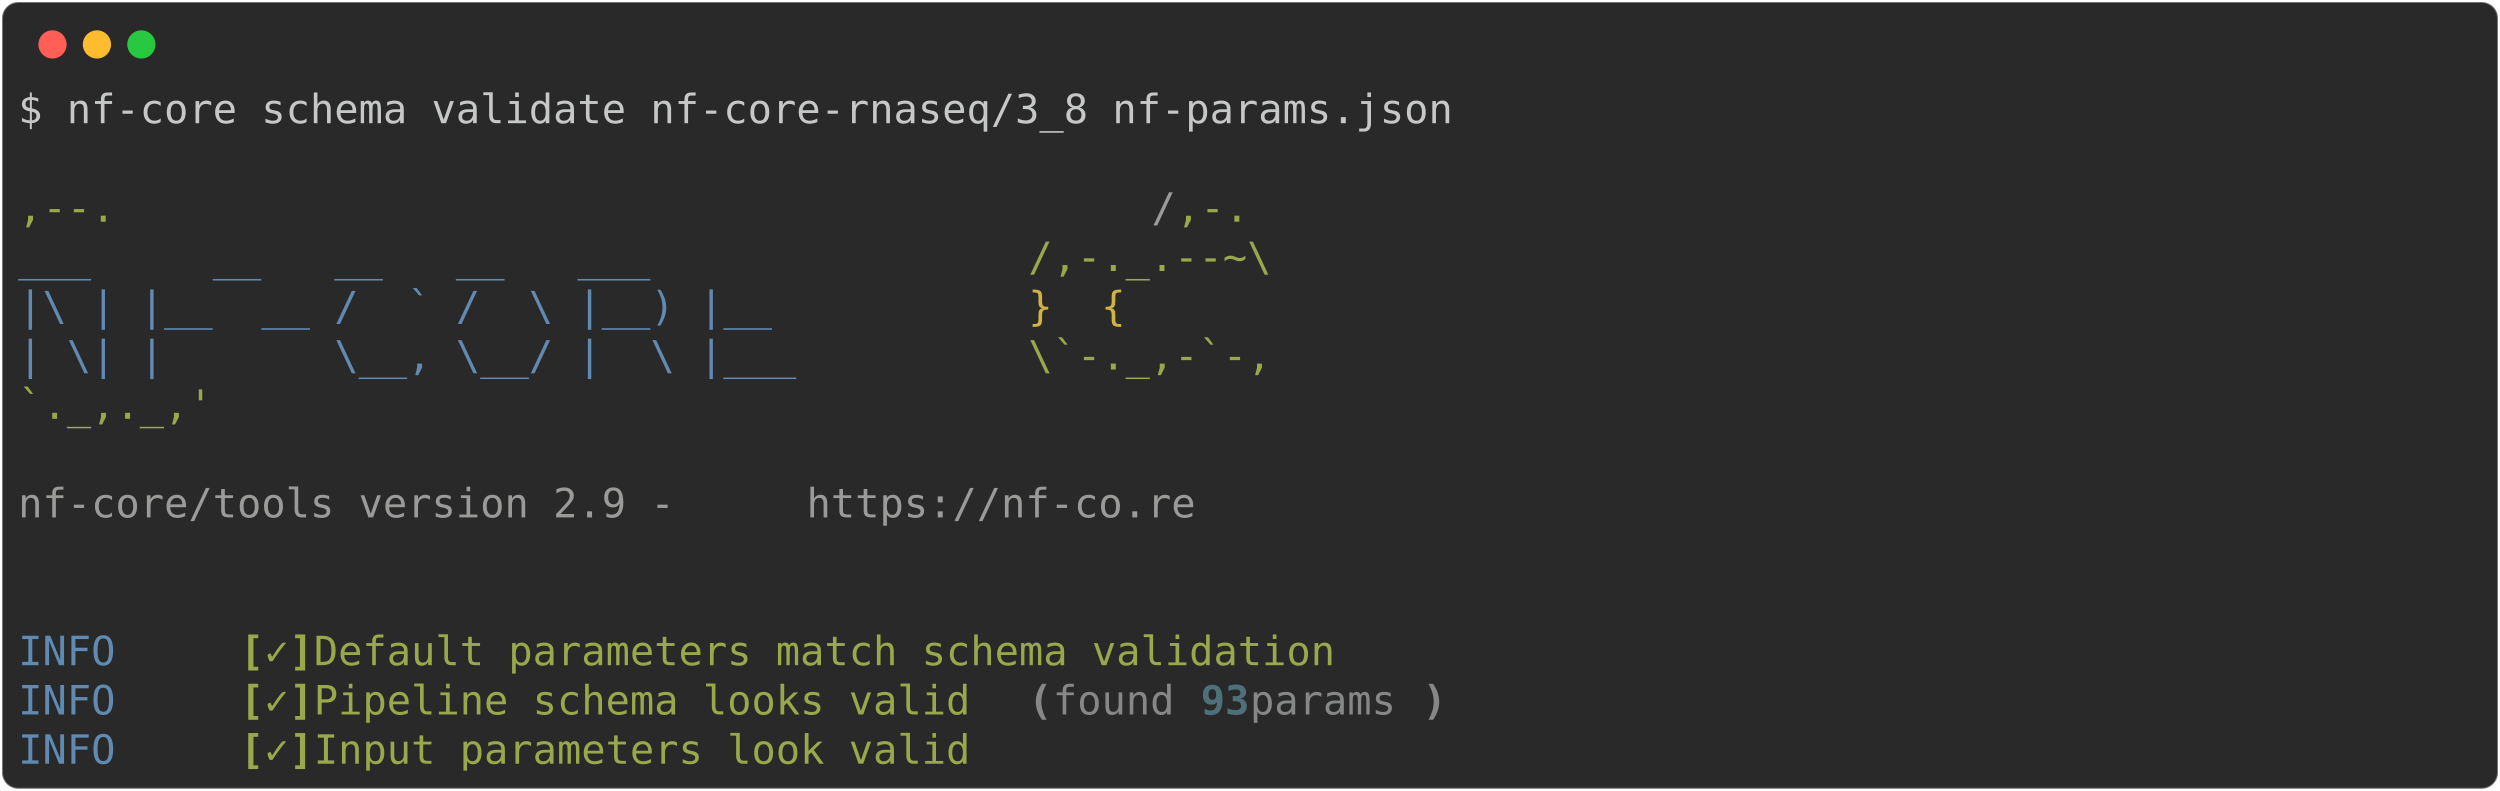
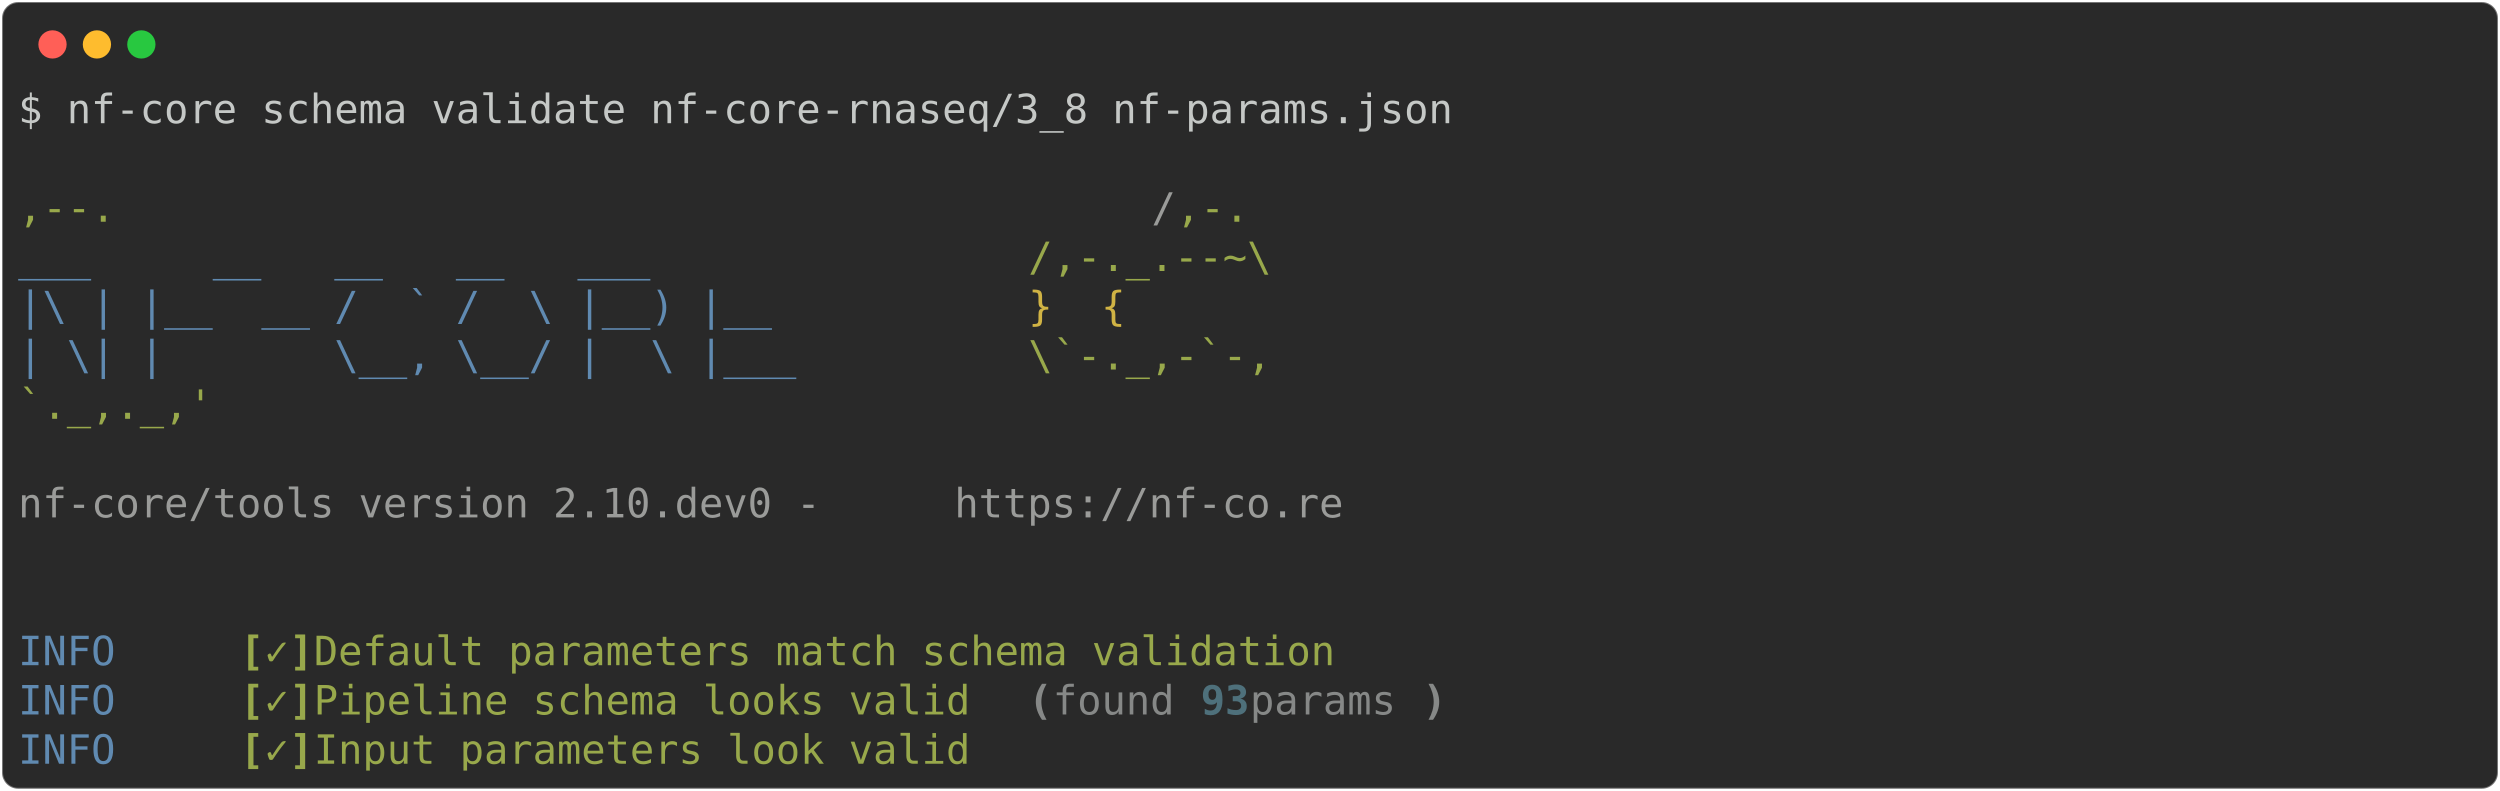
<svg xmlns="http://www.w3.org/2000/svg" class="rich-terminal" viewBox="0 0 1238 391.6">
  <style>

    @font-face {
        font-family: "Fira Code";
        src: local("FiraCode-Regular"),
                url("https://cdnjs.cloudflare.com/ajax/libs/firacode/6.2.0/woff2/FiraCode-Regular.woff2") format("woff2"),
                url("https://cdnjs.cloudflare.com/ajax/libs/firacode/6.2.0/woff/FiraCode-Regular.woff") format("woff");
        font-style: normal;
        font-weight: 400;
    }
    @font-face {
        font-family: "Fira Code";
        src: local("FiraCode-Bold"),
                url("https://cdnjs.cloudflare.com/ajax/libs/firacode/6.2.0/woff2/FiraCode-Bold.woff2") format("woff2"),
                url("https://cdnjs.cloudflare.com/ajax/libs/firacode/6.2.0/woff/FiraCode-Bold.woff") format("woff");
        font-style: bold;
        font-weight: 700;
    }

-     .terminal-3684760685-matrix {
+     .terminal-69729842-matrix {
        font-family: Fira Code, monospace;
        font-size: 20px;
        line-height: 24.4px;
        font-variant-east-asian: full-width;
    }

-     .terminal-3684760685-title {
+     .terminal-69729842-title {
        font-size: 18px;
        font-weight: bold;
        font-family: arial;
    }

-     .terminal-3684760685-r1 { fill: #c5c8c6 }
- .terminal-3684760685-r2 { fill: #98a84b }
- .terminal-3684760685-r3 { fill: #9a9b99 }
- .terminal-3684760685-r4 { fill: #608ab1 }
- .terminal-3684760685-r5 { fill: #d0b344 }
- .terminal-3684760685-r6 { fill: #98a84b;font-weight: bold }
- .terminal-3684760685-r7 { fill: #868887;font-weight: bold }
- .terminal-3684760685-r8 { fill: #868887 }
- .terminal-3684760685-r9 { fill: #4e707b;font-weight: bold }
+     .terminal-69729842-r1 { fill: #c5c8c6 }
+ .terminal-69729842-r2 { fill: #98a84b }
+ .terminal-69729842-r3 { fill: #9a9b99 }
+ .terminal-69729842-r4 { fill: #608ab1 }
+ .terminal-69729842-r5 { fill: #d0b344 }
+ .terminal-69729842-r6 { fill: #98a84b;font-weight: bold }
+ .terminal-69729842-r7 { fill: #868887;font-weight: bold }
+ .terminal-69729842-r8 { fill: #868887 }
+ .terminal-69729842-r9 { fill: #4e707b;font-weight: bold }
    </style>
  <defs>
-     <clipPath id="terminal-3684760685-clip-terminal">
+     <clipPath id="terminal-69729842-clip-terminal">
      <rect x="0" y="0" width="1219.0" height="340.6" />
    </clipPath>
-     <clipPath id="terminal-3684760685-line-0">
+     <clipPath id="terminal-69729842-line-0">
      <rect x="0" y="1.5" width="1220" height="24.65" />
    </clipPath>
-     <clipPath id="terminal-3684760685-line-1">
+     <clipPath id="terminal-69729842-line-1">
      <rect x="0" y="25.9" width="1220" height="24.65" />
    </clipPath>
-     <clipPath id="terminal-3684760685-line-2">
+     <clipPath id="terminal-69729842-line-2">
      <rect x="0" y="50.3" width="1220" height="24.65" />
    </clipPath>
-     <clipPath id="terminal-3684760685-line-3">
+     <clipPath id="terminal-69729842-line-3">
      <rect x="0" y="74.7" width="1220" height="24.65" />
    </clipPath>
-     <clipPath id="terminal-3684760685-line-4">
+     <clipPath id="terminal-69729842-line-4">
      <rect x="0" y="99.1" width="1220" height="24.65" />
    </clipPath>
-     <clipPath id="terminal-3684760685-line-5">
+     <clipPath id="terminal-69729842-line-5">
      <rect x="0" y="123.5" width="1220" height="24.65" />
    </clipPath>
-     <clipPath id="terminal-3684760685-line-6">
+     <clipPath id="terminal-69729842-line-6">
      <rect x="0" y="147.9" width="1220" height="24.65" />
    </clipPath>
-     <clipPath id="terminal-3684760685-line-7">
+     <clipPath id="terminal-69729842-line-7">
      <rect x="0" y="172.3" width="1220" height="24.65" />
    </clipPath>
-     <clipPath id="terminal-3684760685-line-8">
+     <clipPath id="terminal-69729842-line-8">
      <rect x="0" y="196.7" width="1220" height="24.65" />
    </clipPath>
-     <clipPath id="terminal-3684760685-line-9">
+     <clipPath id="terminal-69729842-line-9">
      <rect x="0" y="221.1" width="1220" height="24.65" />
    </clipPath>
-     <clipPath id="terminal-3684760685-line-10">
+     <clipPath id="terminal-69729842-line-10">
      <rect x="0" y="245.5" width="1220" height="24.65" />
    </clipPath>
-     <clipPath id="terminal-3684760685-line-11">
+     <clipPath id="terminal-69729842-line-11">
      <rect x="0" y="269.9" width="1220" height="24.65" />
    </clipPath>
-     <clipPath id="terminal-3684760685-line-12">
+     <clipPath id="terminal-69729842-line-12">
      <rect x="0" y="294.3" width="1220" height="24.65" />
    </clipPath>
  </defs>
  <rect fill="#292929" stroke="rgba(255,255,255,0.35)" stroke-width="1" x="1" y="1" width="1236" height="389.6" rx="8" />
  <g transform="translate(26,22)">
    <circle cx="0" cy="0" r="7" fill="#ff5f57" />
    <circle cx="22" cy="0" r="7" fill="#febc2e" />
    <circle cx="44" cy="0" r="7" fill="#28c840" />
  </g>
-   <g transform="translate(9, 41)" clip-path="url(#terminal-3684760685-clip-terminal)">
-     <g class="terminal-3684760685-matrix">
-       <text class="terminal-3684760685-r1" x="0" y="20" textLength="719.8" clip-path="url(#terminal-3684760685-line-0)">$ nf-core schema validate nf-core-rnaseq/3_8 nf-params.json</text>
-       <text class="terminal-3684760685-r1" x="1220" y="20" textLength="12.2" clip-path="url(#terminal-3684760685-line-0)">
+   <g transform="translate(9, 41)" clip-path="url(#terminal-69729842-clip-terminal)">
+     <g class="terminal-69729842-matrix">
+       <text class="terminal-69729842-r1" x="0" y="20" textLength="719.8" clip-path="url(#terminal-69729842-line-0)">$ nf-core schema validate nf-core-rnaseq/3_8 nf-params.json</text>
+       <text class="terminal-69729842-r1" x="1220" y="20" textLength="12.2" clip-path="url(#terminal-69729842-line-0)">
</text>
-       <text class="terminal-3684760685-r1" x="1220" y="44.4" textLength="12.2" clip-path="url(#terminal-3684760685-line-1)">
+       <text class="terminal-69729842-r1" x="1220" y="44.4" textLength="12.2" clip-path="url(#terminal-69729842-line-1)">
</text>
-       <text class="terminal-3684760685-r2" x="0" y="68.8" textLength="561.2" clip-path="url(#terminal-3684760685-line-2)">                                          ,--.</text>
-       <text class="terminal-3684760685-r3" x="561.2" y="68.8" textLength="12.2" clip-path="url(#terminal-3684760685-line-2)">/</text>
-       <text class="terminal-3684760685-r2" x="573.4" y="68.8" textLength="36.6" clip-path="url(#terminal-3684760685-line-2)">,-.</text>
-       <text class="terminal-3684760685-r1" x="1220" y="68.8" textLength="12.2" clip-path="url(#terminal-3684760685-line-2)">
+       <text class="terminal-69729842-r2" x="0" y="68.8" textLength="561.2" clip-path="url(#terminal-69729842-line-2)">                                          ,--.</text>
+       <text class="terminal-69729842-r3" x="561.2" y="68.8" textLength="12.2" clip-path="url(#terminal-69729842-line-2)">/</text>
+       <text class="terminal-69729842-r2" x="573.4" y="68.8" textLength="36.6" clip-path="url(#terminal-69729842-line-2)">,-.</text>
+       <text class="terminal-69729842-r1" x="1220" y="68.8" textLength="12.2" clip-path="url(#terminal-69729842-line-2)">
</text>
-       <text class="terminal-3684760685-r4" x="0" y="93.2" textLength="500.2" clip-path="url(#terminal-3684760685-line-3)">          ___     __   __   __   ___     </text>
-       <text class="terminal-3684760685-r2" x="500.2" y="93.2" textLength="122" clip-path="url(#terminal-3684760685-line-3)">/,-._.--~\</text>
-       <text class="terminal-3684760685-r1" x="1220" y="93.2" textLength="12.2" clip-path="url(#terminal-3684760685-line-3)">
+       <text class="terminal-69729842-r4" x="0" y="93.2" textLength="500.2" clip-path="url(#terminal-69729842-line-3)">          ___     __   __   __   ___     </text>
+       <text class="terminal-69729842-r2" x="500.2" y="93.2" textLength="122" clip-path="url(#terminal-69729842-line-3)">/,-._.--~\</text>
+       <text class="terminal-69729842-r1" x="1220" y="93.2" textLength="12.2" clip-path="url(#terminal-69729842-line-3)">
</text>
-       <text class="terminal-3684760685-r4" x="0" y="117.6" textLength="500.2" clip-path="url(#terminal-3684760685-line-4)">    |\ | |__  __ /  ` /  \ |__) |__      </text>
-       <text class="terminal-3684760685-r5" x="500.2" y="117.6" textLength="85.4" clip-path="url(#terminal-3684760685-line-4)">   }  {</text>
-       <text class="terminal-3684760685-r1" x="1220" y="117.6" textLength="12.2" clip-path="url(#terminal-3684760685-line-4)">
+       <text class="terminal-69729842-r4" x="0" y="117.6" textLength="500.2" clip-path="url(#terminal-69729842-line-4)">    |\ | |__  __ /  ` /  \ |__) |__      </text>
+       <text class="terminal-69729842-r5" x="500.2" y="117.6" textLength="85.4" clip-path="url(#terminal-69729842-line-4)">   }  {</text>
+       <text class="terminal-69729842-r1" x="1220" y="117.6" textLength="12.2" clip-path="url(#terminal-69729842-line-4)">
</text>
-       <text class="terminal-3684760685-r4" x="0" y="142" textLength="500.2" clip-path="url(#terminal-3684760685-line-5)">    | \| |       \__, \__/ |  \ |___     </text>
-       <text class="terminal-3684760685-r2" x="500.2" y="142" textLength="122" clip-path="url(#terminal-3684760685-line-5)">\`-._,-`-,</text>
-       <text class="terminal-3684760685-r1" x="1220" y="142" textLength="12.2" clip-path="url(#terminal-3684760685-line-5)">
+       <text class="terminal-69729842-r4" x="0" y="142" textLength="500.2" clip-path="url(#terminal-69729842-line-5)">    | \| |       \__, \__/ |  \ |___     </text>
+       <text class="terminal-69729842-r2" x="500.2" y="142" textLength="122" clip-path="url(#terminal-69729842-line-5)">\`-._,-`-,</text>
+       <text class="terminal-69729842-r1" x="1220" y="142" textLength="12.2" clip-path="url(#terminal-69729842-line-5)">
</text>
-       <text class="terminal-3684760685-r2" x="0" y="166.4" textLength="610" clip-path="url(#terminal-3684760685-line-6)">                                          `._,._,'</text>
-       <text class="terminal-3684760685-r1" x="1220" y="166.4" textLength="12.2" clip-path="url(#terminal-3684760685-line-6)">
+       <text class="terminal-69729842-r2" x="0" y="166.4" textLength="610" clip-path="url(#terminal-69729842-line-6)">                                          `._,._,'</text>
+       <text class="terminal-69729842-r1" x="1220" y="166.4" textLength="12.2" clip-path="url(#terminal-69729842-line-6)">
</text>
-       <text class="terminal-3684760685-r1" x="1220" y="190.8" textLength="12.2" clip-path="url(#terminal-3684760685-line-7)">
+       <text class="terminal-69729842-r1" x="1220" y="190.8" textLength="12.2" clip-path="url(#terminal-69729842-line-7)">
</text>
-       <text class="terminal-3684760685-r3" x="0" y="215.2" textLength="390.4" clip-path="url(#terminal-3684760685-line-8)">    nf-core/tools version 2.9 - </text>
-       <text class="terminal-3684760685-r3" x="390.4" y="215.2" textLength="195.2" clip-path="url(#terminal-3684760685-line-8)">https://nf-co.re</text>
-       <text class="terminal-3684760685-r1" x="1220" y="215.2" textLength="12.2" clip-path="url(#terminal-3684760685-line-8)">
+       <text class="terminal-69729842-r3" x="0" y="215.2" textLength="463.6" clip-path="url(#terminal-69729842-line-8)">    nf-core/tools version 2.10.dev0 - </text>
+       <text class="terminal-69729842-r3" x="463.6" y="215.2" textLength="195.2" clip-path="url(#terminal-69729842-line-8)">https://nf-co.re</text>
+       <text class="terminal-69729842-r1" x="1220" y="215.2" textLength="12.2" clip-path="url(#terminal-69729842-line-8)">
</text>
-       <text class="terminal-3684760685-r1" x="1220" y="239.6" textLength="12.2" clip-path="url(#terminal-3684760685-line-9)">
+       <text class="terminal-69729842-r1" x="1220" y="239.6" textLength="12.2" clip-path="url(#terminal-69729842-line-9)">
</text>
-       <text class="terminal-3684760685-r1" x="1220" y="264" textLength="12.2" clip-path="url(#terminal-3684760685-line-10)">
+       <text class="terminal-69729842-r1" x="1220" y="264" textLength="12.2" clip-path="url(#terminal-69729842-line-10)">
</text>
-       <text class="terminal-3684760685-r4" x="0" y="288.4" textLength="97.6" clip-path="url(#terminal-3684760685-line-11)">INFO    </text>
-       <text class="terminal-3684760685-r6" x="109.8" y="288.4" textLength="12.2" clip-path="url(#terminal-3684760685-line-11)">[</text>
-       <text class="terminal-3684760685-r2" x="122" y="288.4" textLength="12.2" clip-path="url(#terminal-3684760685-line-11)">✓</text>
-       <text class="terminal-3684760685-r6" x="134.2" y="288.4" textLength="12.2" clip-path="url(#terminal-3684760685-line-11)">]</text>
-       <text class="terminal-3684760685-r2" x="146.4" y="288.4" textLength="524.6" clip-path="url(#terminal-3684760685-line-11)"> Default parameters match schema validation</text>
-       <text class="terminal-3684760685-r1" x="1220" y="288.4" textLength="12.2" clip-path="url(#terminal-3684760685-line-11)">
+       <text class="terminal-69729842-r4" x="0" y="288.4" textLength="97.6" clip-path="url(#terminal-69729842-line-11)">INFO    </text>
+       <text class="terminal-69729842-r6" x="109.8" y="288.4" textLength="12.2" clip-path="url(#terminal-69729842-line-11)">[</text>
+       <text class="terminal-69729842-r2" x="122" y="288.4" textLength="12.2" clip-path="url(#terminal-69729842-line-11)">✓</text>
+       <text class="terminal-69729842-r6" x="134.2" y="288.4" textLength="12.2" clip-path="url(#terminal-69729842-line-11)">]</text>
+       <text class="terminal-69729842-r2" x="146.4" y="288.4" textLength="524.6" clip-path="url(#terminal-69729842-line-11)"> Default parameters match schema validation</text>
+       <text class="terminal-69729842-r1" x="1220" y="288.4" textLength="12.2" clip-path="url(#terminal-69729842-line-11)">
</text>
-       <text class="terminal-3684760685-r4" x="0" y="312.8" textLength="97.6" clip-path="url(#terminal-3684760685-line-12)">INFO    </text>
-       <text class="terminal-3684760685-r6" x="109.8" y="312.8" textLength="12.2" clip-path="url(#terminal-3684760685-line-12)">[</text>
-       <text class="terminal-3684760685-r2" x="122" y="312.8" textLength="12.2" clip-path="url(#terminal-3684760685-line-12)">✓</text>
-       <text class="terminal-3684760685-r6" x="134.2" y="312.8" textLength="12.2" clip-path="url(#terminal-3684760685-line-12)">]</text>
-       <text class="terminal-3684760685-r2" x="146.4" y="312.8" textLength="341.6" clip-path="url(#terminal-3684760685-line-12)"> Pipeline schema looks valid</text>
-       <text class="terminal-3684760685-r7" x="500.2" y="312.8" textLength="12.2" clip-path="url(#terminal-3684760685-line-12)">(</text>
-       <text class="terminal-3684760685-r8" x="512.4" y="312.8" textLength="73.2" clip-path="url(#terminal-3684760685-line-12)">found </text>
-       <text class="terminal-3684760685-r9" x="585.6" y="312.8" textLength="24.4" clip-path="url(#terminal-3684760685-line-12)">93</text>
-       <text class="terminal-3684760685-r8" x="610" y="312.8" textLength="85.4" clip-path="url(#terminal-3684760685-line-12)"> params</text>
-       <text class="terminal-3684760685-r7" x="695.4" y="312.8" textLength="12.2" clip-path="url(#terminal-3684760685-line-12)">)</text>
-       <text class="terminal-3684760685-r1" x="1220" y="312.8" textLength="12.2" clip-path="url(#terminal-3684760685-line-12)">
+       <text class="terminal-69729842-r4" x="0" y="312.8" textLength="97.6" clip-path="url(#terminal-69729842-line-12)">INFO    </text>
+       <text class="terminal-69729842-r6" x="109.8" y="312.8" textLength="12.2" clip-path="url(#terminal-69729842-line-12)">[</text>
+       <text class="terminal-69729842-r2" x="122" y="312.8" textLength="12.2" clip-path="url(#terminal-69729842-line-12)">✓</text>
+       <text class="terminal-69729842-r6" x="134.2" y="312.8" textLength="12.2" clip-path="url(#terminal-69729842-line-12)">]</text>
+       <text class="terminal-69729842-r2" x="146.4" y="312.8" textLength="341.6" clip-path="url(#terminal-69729842-line-12)"> Pipeline schema looks valid</text>
+       <text class="terminal-69729842-r7" x="500.2" y="312.8" textLength="12.2" clip-path="url(#terminal-69729842-line-12)">(</text>
+       <text class="terminal-69729842-r8" x="512.4" y="312.8" textLength="73.2" clip-path="url(#terminal-69729842-line-12)">found </text>
+       <text class="terminal-69729842-r9" x="585.6" y="312.8" textLength="24.4" clip-path="url(#terminal-69729842-line-12)">93</text>
+       <text class="terminal-69729842-r8" x="610" y="312.8" textLength="85.4" clip-path="url(#terminal-69729842-line-12)"> params</text>
+       <text class="terminal-69729842-r7" x="695.4" y="312.8" textLength="12.2" clip-path="url(#terminal-69729842-line-12)">)</text>
+       <text class="terminal-69729842-r1" x="1220" y="312.8" textLength="12.2" clip-path="url(#terminal-69729842-line-12)">
</text>
-       <text class="terminal-3684760685-r4" x="0" y="337.2" textLength="97.6" clip-path="url(#terminal-3684760685-line-13)">INFO    </text>
-       <text class="terminal-3684760685-r6" x="109.8" y="337.2" textLength="12.2" clip-path="url(#terminal-3684760685-line-13)">[</text>
-       <text class="terminal-3684760685-r2" x="122" y="337.2" textLength="12.2" clip-path="url(#terminal-3684760685-line-13)">✓</text>
-       <text class="terminal-3684760685-r6" x="134.2" y="337.2" textLength="12.2" clip-path="url(#terminal-3684760685-line-13)">]</text>
-       <text class="terminal-3684760685-r2" x="146.4" y="337.2" textLength="341.6" clip-path="url(#terminal-3684760685-line-13)"> Input parameters look valid</text>
-       <text class="terminal-3684760685-r1" x="1220" y="337.2" textLength="12.2" clip-path="url(#terminal-3684760685-line-13)">
+       <text class="terminal-69729842-r4" x="0" y="337.2" textLength="97.6" clip-path="url(#terminal-69729842-line-13)">INFO    </text>
+       <text class="terminal-69729842-r6" x="109.8" y="337.2" textLength="12.2" clip-path="url(#terminal-69729842-line-13)">[</text>
+       <text class="terminal-69729842-r2" x="122" y="337.2" textLength="12.2" clip-path="url(#terminal-69729842-line-13)">✓</text>
+       <text class="terminal-69729842-r6" x="134.2" y="337.2" textLength="12.2" clip-path="url(#terminal-69729842-line-13)">]</text>
+       <text class="terminal-69729842-r2" x="146.4" y="337.2" textLength="341.6" clip-path="url(#terminal-69729842-line-13)"> Input parameters look valid</text>
+       <text class="terminal-69729842-r1" x="1220" y="337.2" textLength="12.2" clip-path="url(#terminal-69729842-line-13)">
</text>
    </g>
  </g>
</svg>
